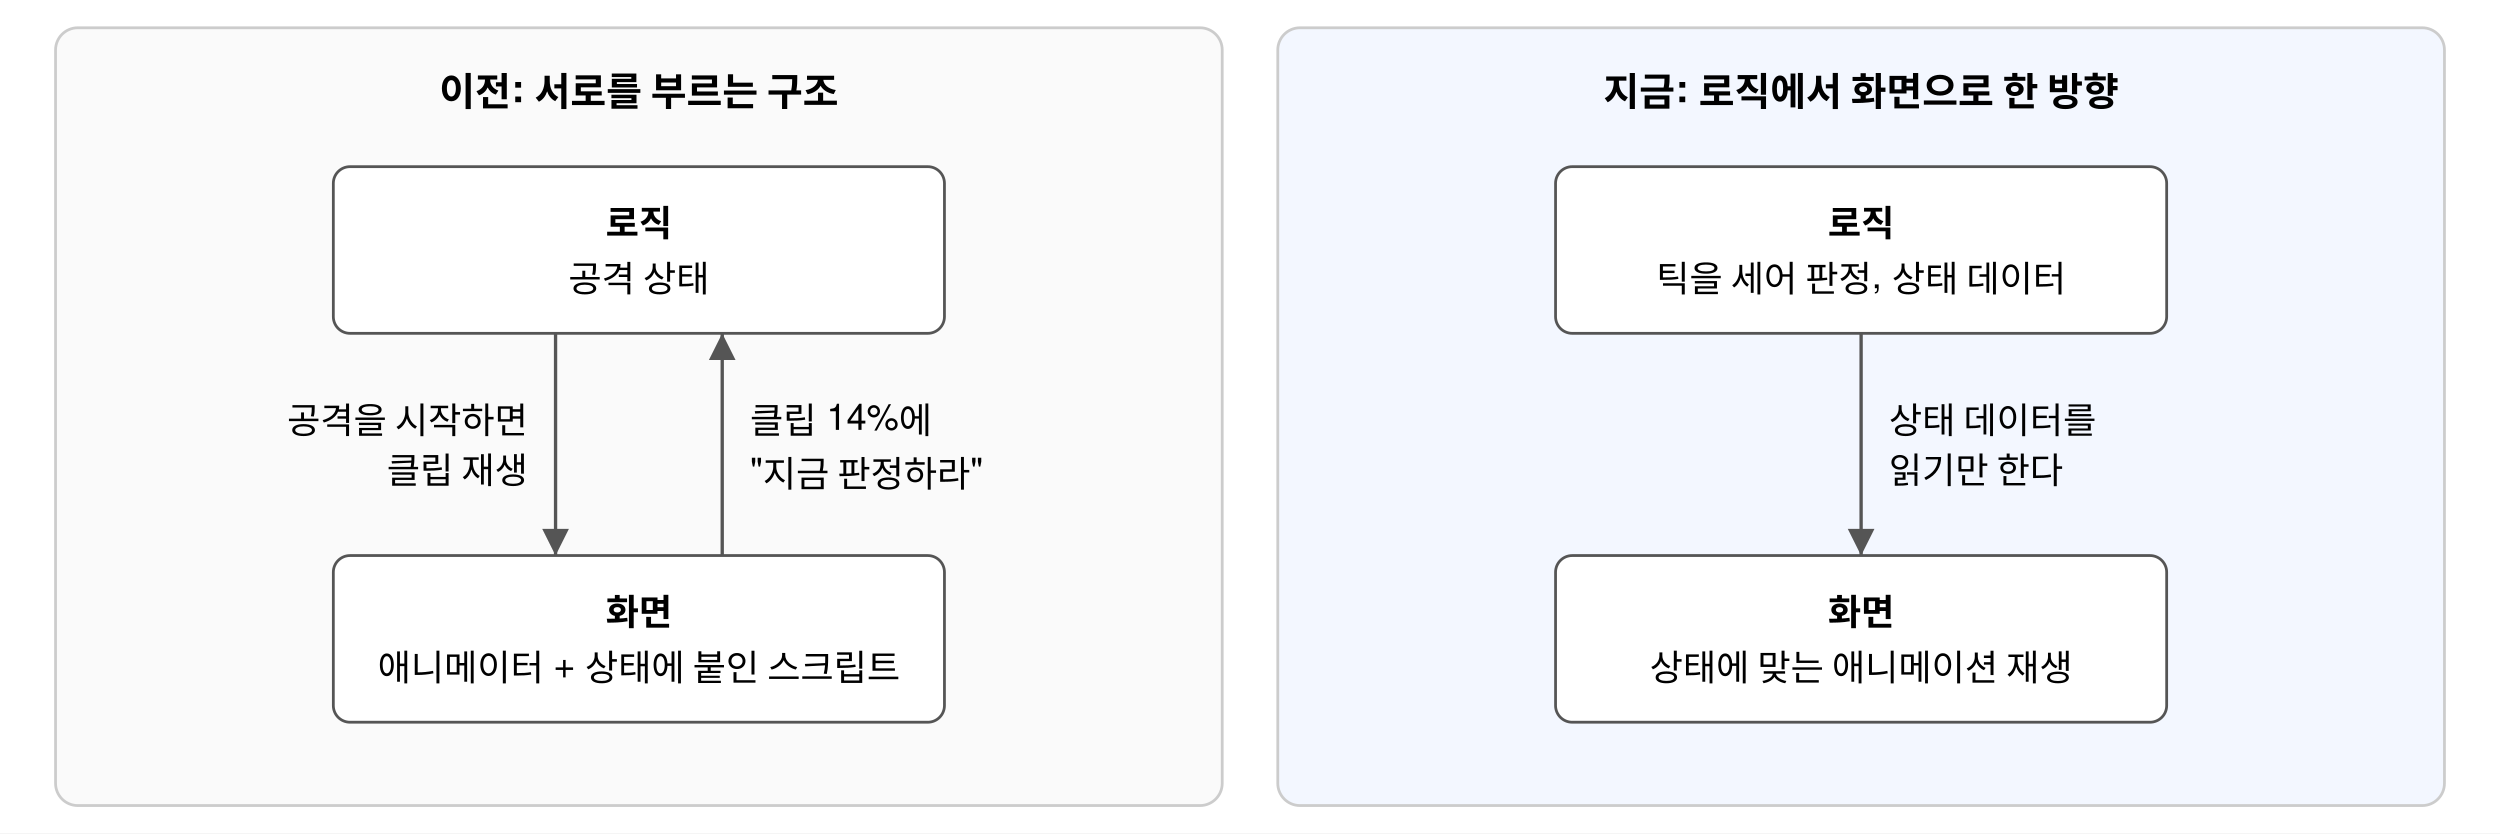
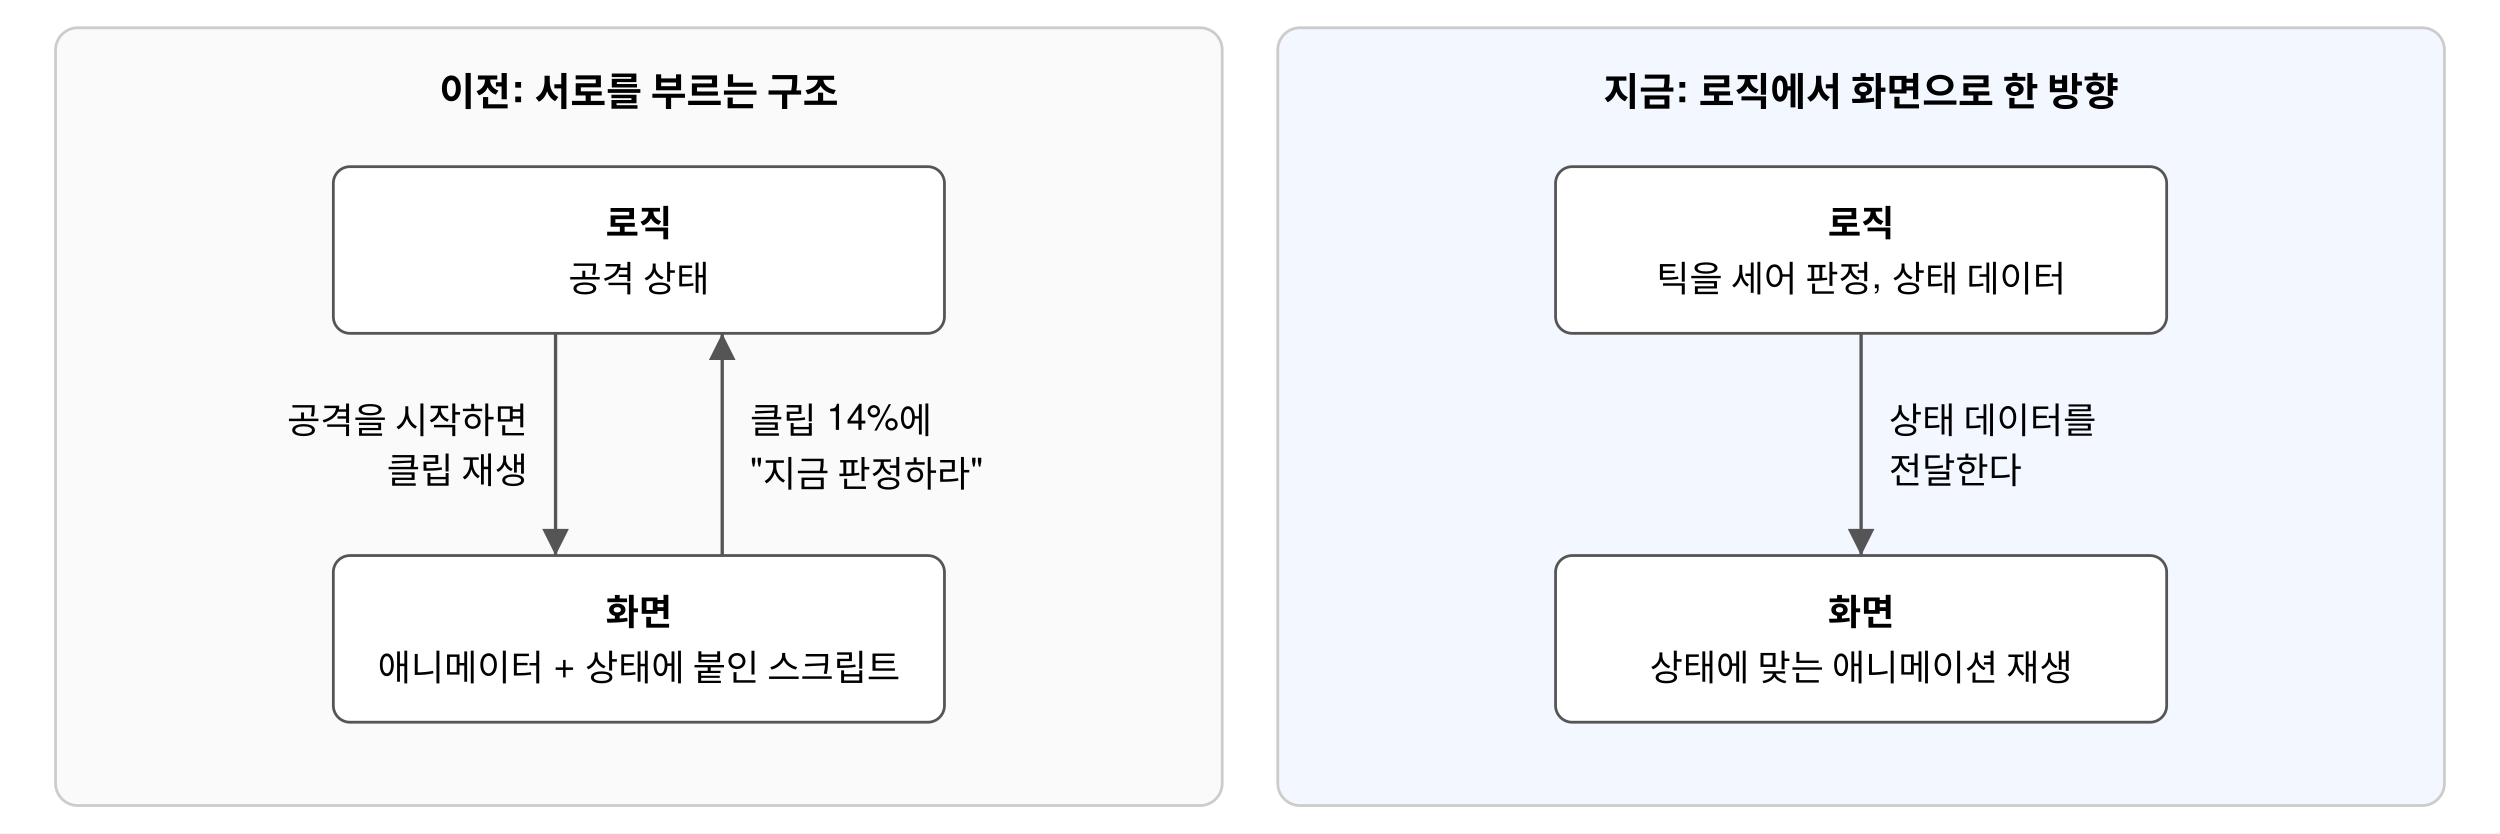
<svg xmlns="http://www.w3.org/2000/svg" width="900" height="300" viewBox="0 0 900 300" font-family="-apple-system, 'Segoe UI', Helvetica, Arial, sans-serif" font-size="13">
  <defs>
    <marker id="arrow" viewBox="0 0 10 10" refX="10" refY="5" markerWidth="8" markerHeight="8" orient="auto-start-reverse">
      <path d="M0,0 L10,5 L0,10 z" fill="#555555" />
    </marker>
  </defs>
  <rect width="900" height="300" fill="#FFFFFF" />
  <rect x="20" y="10" width="420" height="280" rx="8" fill="#FAFAFA" stroke="#CCCCCC" />
  <rect x="460" y="10" width="420" height="280" rx="8" fill="#F3F7FF" stroke="#CCCCCC" />
  <text x="230" y="38" text-anchor="middle" font-size="14" font-weight="bold">이전: 서로를 부르는 구조</text>
  <text x="670" y="38" text-anchor="middle" font-size="14" font-weight="bold">지금: 로직에서 화면으로 한 방향</text>
  <g fill="none" stroke="#555555" stroke-width="1.2">
    <path d="M200,120 V200" marker-end="url(#arrow)" />
    <path d="M260,200 V120" marker-end="url(#arrow)" />
    <path d="M670,120 V200" marker-end="url(#arrow)" />
  </g>
  <rect x="120" y="60" width="220" height="60" rx="6" fill="#FFFFFF" stroke="#555555" />
  <text x="230" y="85" text-anchor="middle" font-weight="bold">로직</text>
  <text x="230" y="105" text-anchor="middle">공격 상태</text>
  <rect x="120" y="200" width="220" height="60" rx="6" fill="#FFFFFF" stroke="#555555" />
  <text x="230" y="225" text-anchor="middle" font-weight="bold">화면</text>
  <text x="230" y="245" text-anchor="middle">애니메이터 + 상태에 붙인 스크립트</text>
  <text x="190" y="156" text-anchor="end">공격을 시작하면</text>
  <text x="190" y="174" text-anchor="end">클립 재생</text>
  <text x="270" y="156">클립 14%에</text>
  <text x="270" y="174">"지금 판정하라"</text>
  <rect x="560" y="60" width="220" height="60" rx="6" fill="#FFFFFF" stroke="#555555" />
  <text x="670" y="85" text-anchor="middle" font-weight="bold">로직</text>
  <text x="670" y="105" text-anchor="middle">틱을 세어 판정, 상태 데이터</text>
  <rect x="560" y="200" width="220" height="60" rx="6" fill="#FFFFFF" stroke="#555555" />
  <text x="670" y="225" text-anchor="middle" font-weight="bold">화면</text>
  <text x="670" y="245" text-anchor="middle">상태에 맞는 애니메이션 재생</text>
  <text x="680" y="156">상태 데이터를</text>
-   <text x="680" y="174">읽기만 한다</text>
+   <text x="680" y="174">전달한다</text>
</svg>
